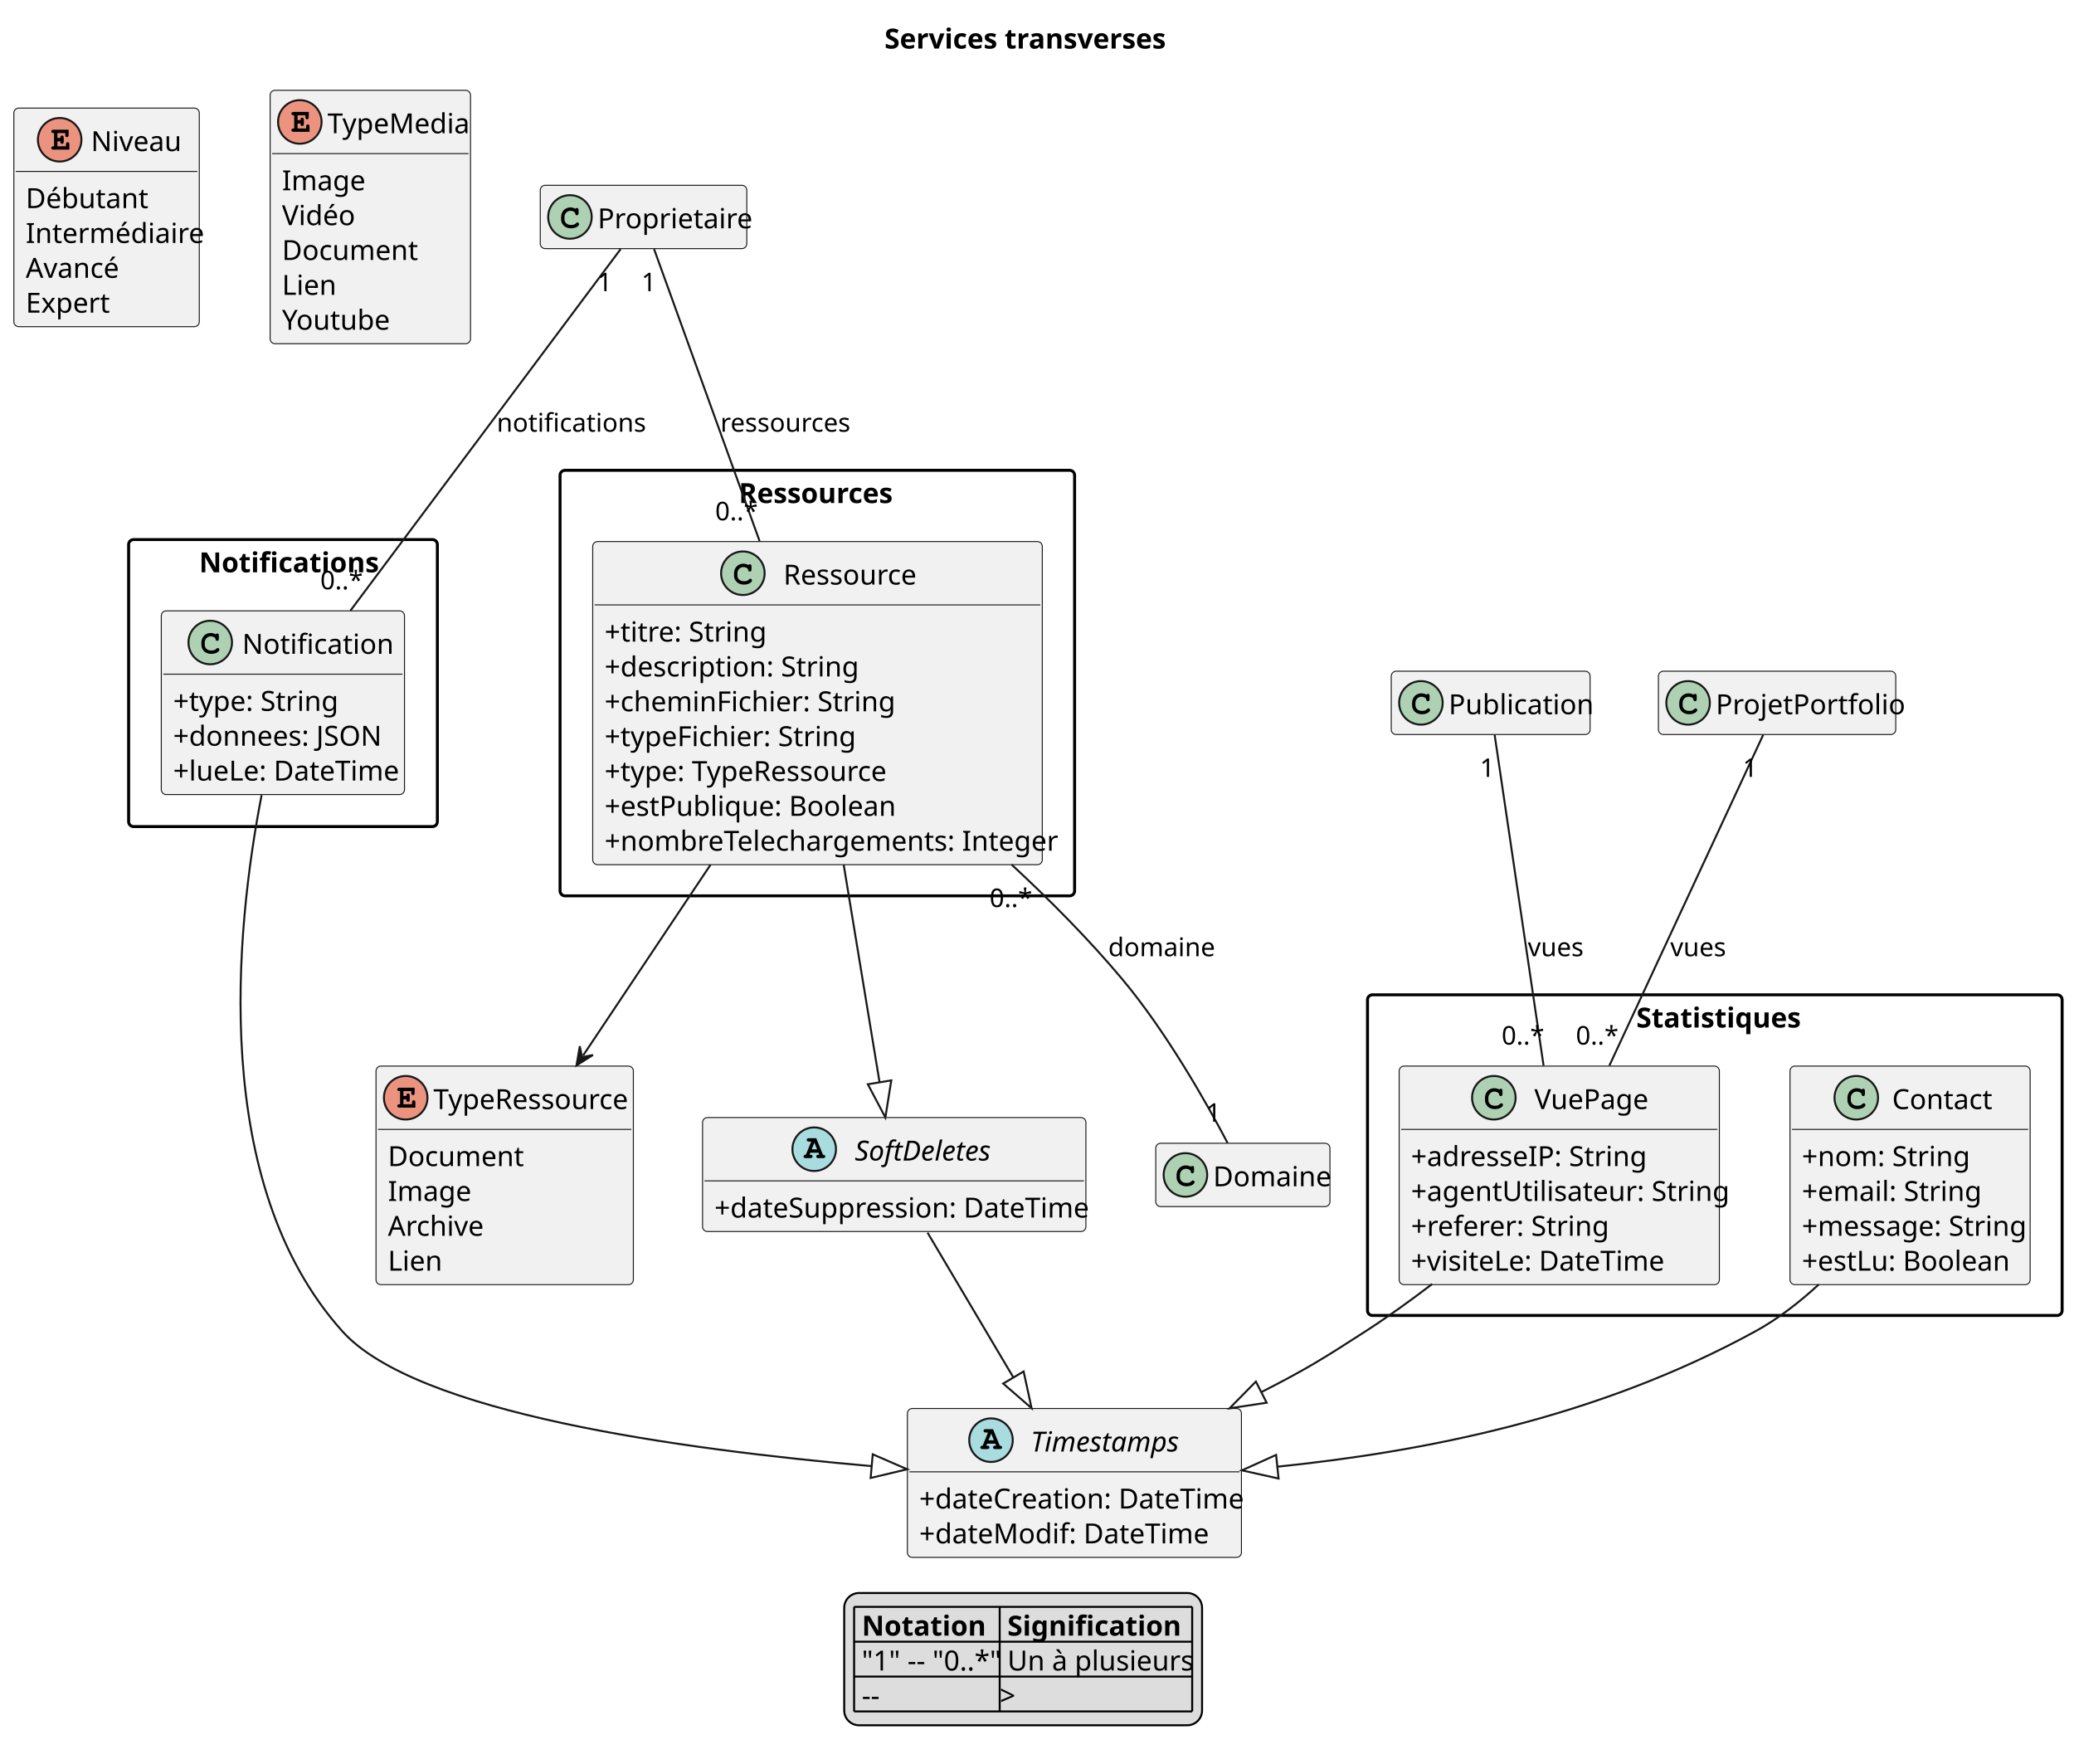
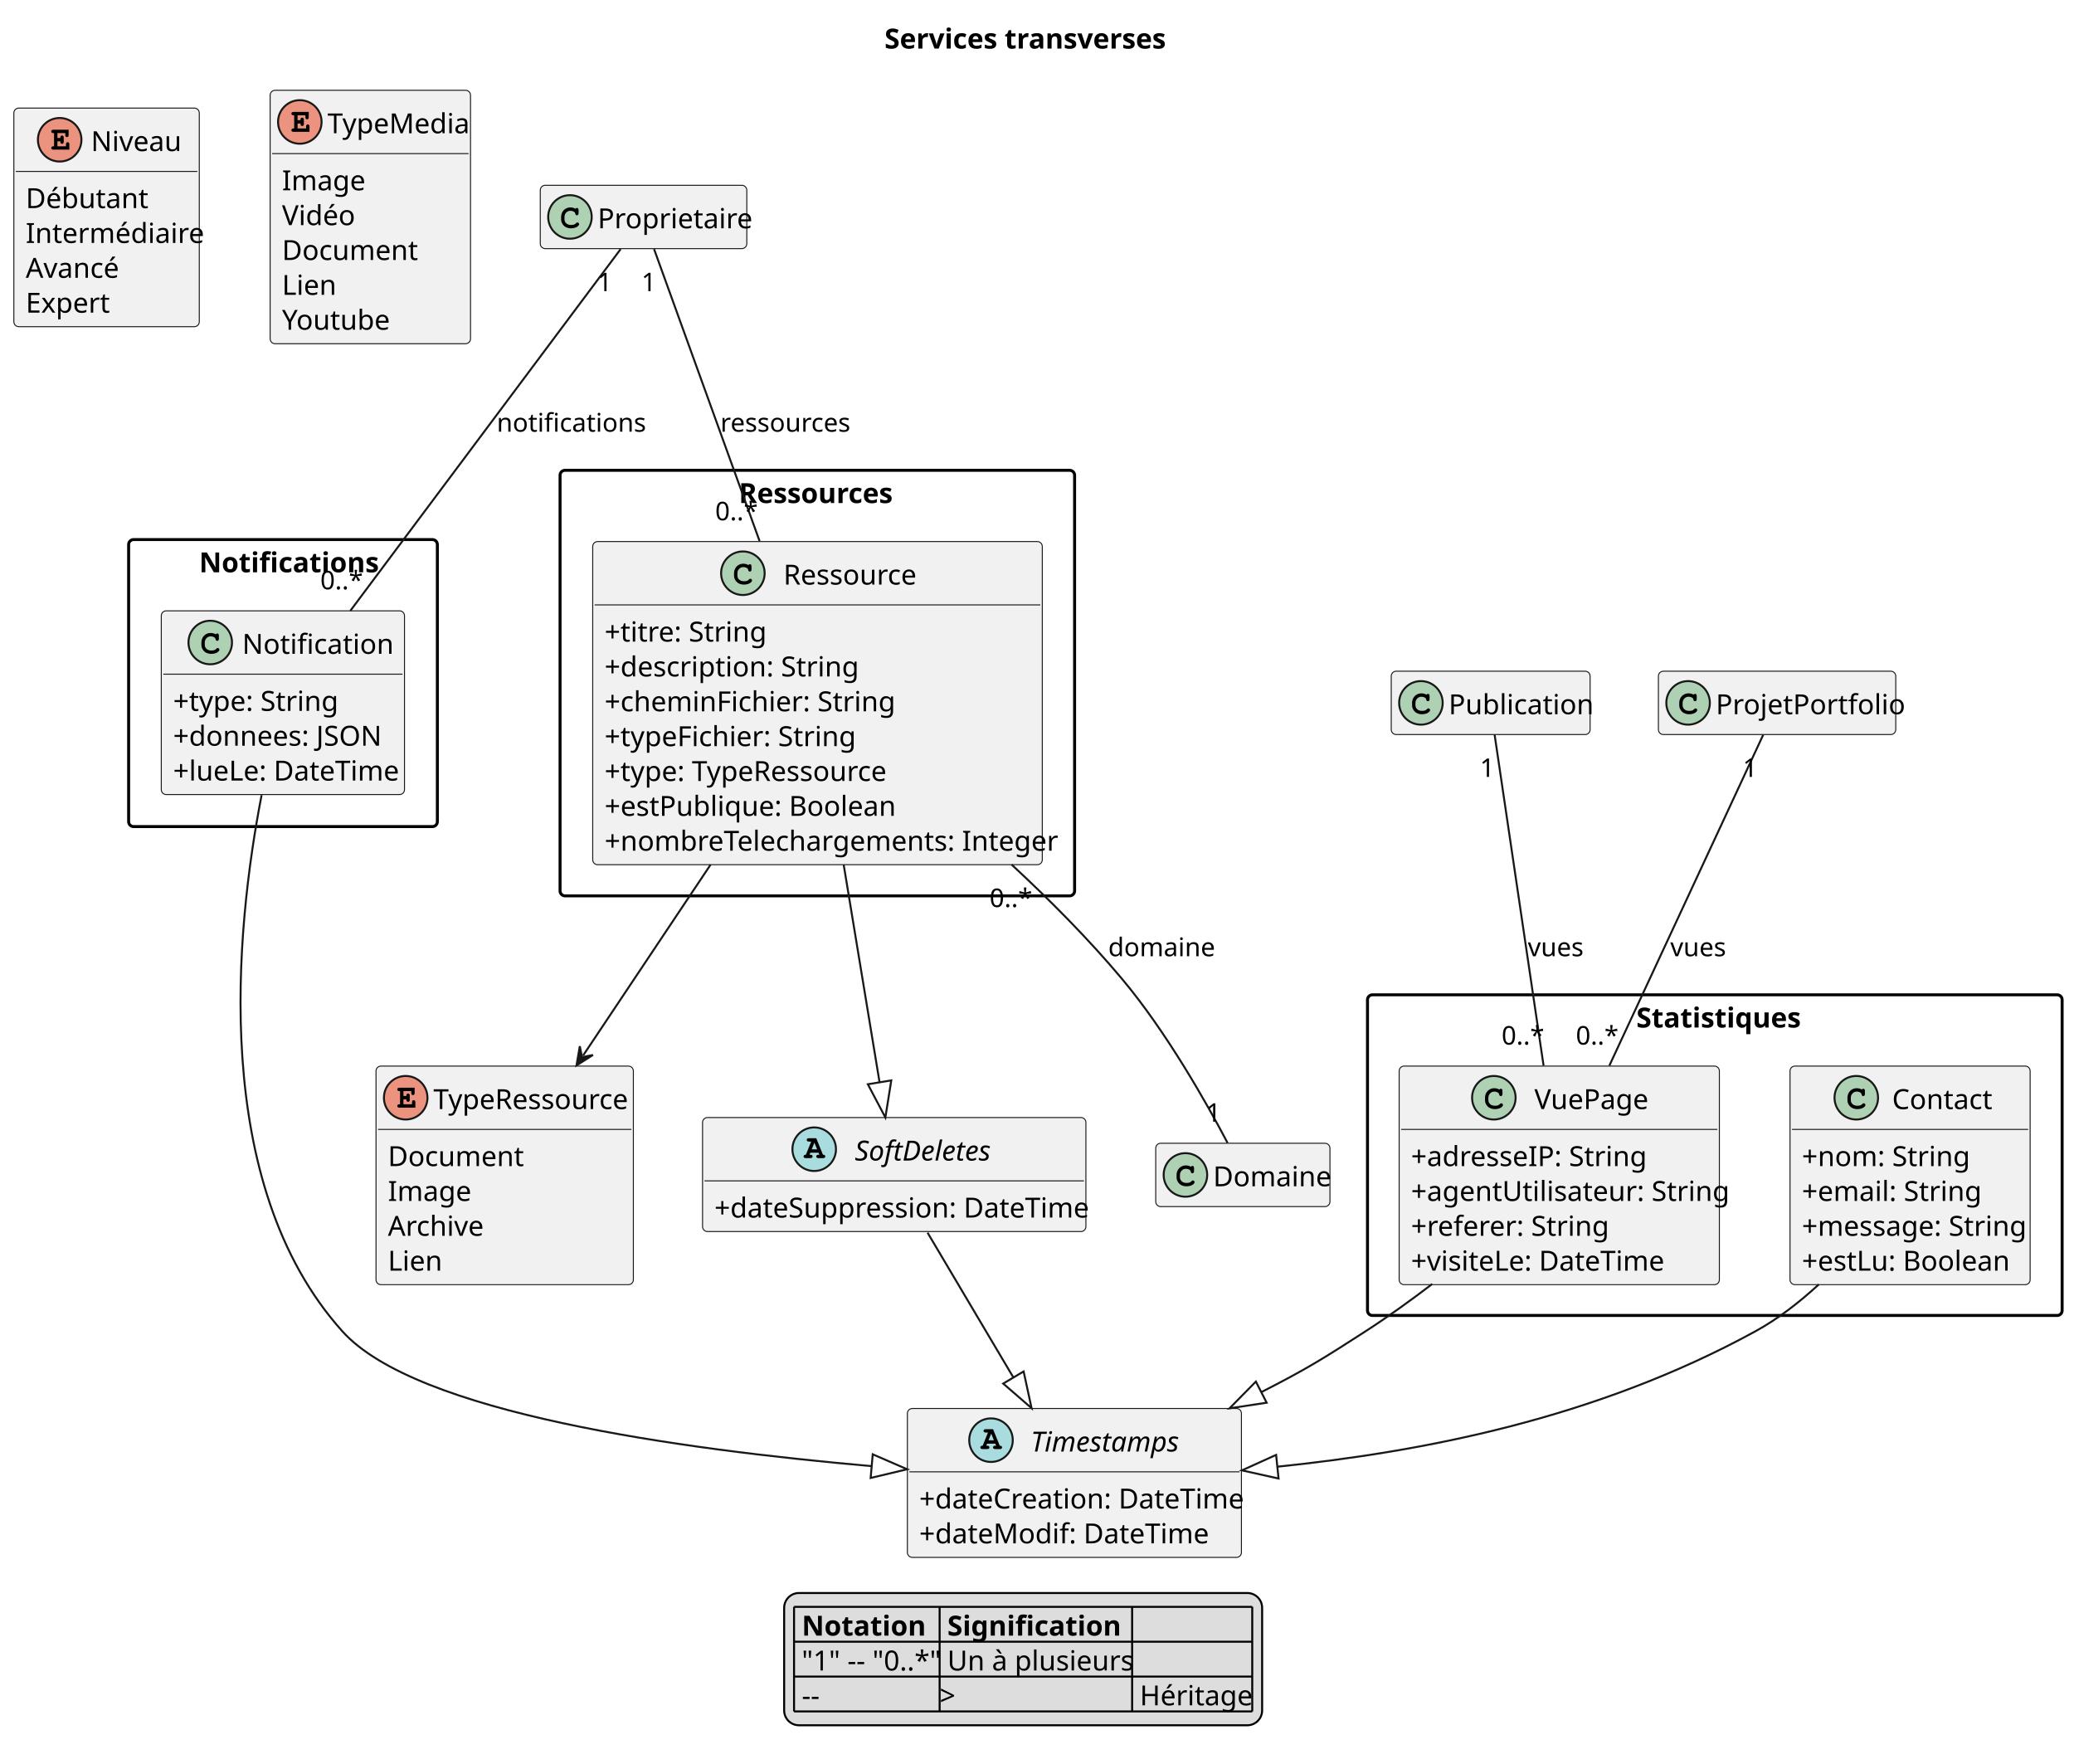
- <svg xmlns="http://www.w3.org/2000/svg" contentStyleType="text/css" height="891px" preserveAspectRatio="none" style="width:1048px;height:891px;background:#FFFFFF;" version="1.1" viewBox="0 0 1048 891" width="1048px" zoomAndPan="magnify">
+ <svg xmlns="http://www.w3.org/2000/svg" contentStyleType="text/css" data-diagram-type="CLASS" height="891px" preserveAspectRatio="none" style="width:1048px;height:891px;background:#FFFFFF;" version="1.1" viewBox="0 0 1048 891" width="1048px" zoomAndPan="magnify">
  <defs />
  <g>
    <text fill="#000000" font-family="sans-serif" font-size="14" font-weight="bold" lengthAdjust="spacing" textLength="140.109" x="446.945" y="24.533">Services transverses</text>
-     <g id="cluster_Notifications">
+     <g class="cluster" data-entity="Notifications" data-source-line="9" data-uid="ent0008" id="cluster_Notifications">
      <rect fill="none" height="145" rx="2.5" ry="2.5" style="stroke:#000000;stroke-width:1.5;" width="156" x="65" y="272.609" />
      <text fill="#000000" font-family="sans-serif" font-size="14" font-weight="bold" lengthAdjust="spacing" textLength="84.779" x="100.61" y="289.143">Notifications</text>
    </g>
-     <g id="cluster_Stats">
+     <g class="cluster" data-entity="Stats" data-source-line="20" data-uid="ent0011" id="cluster_Stats">
      <rect fill="none" height="162" rx="2.5" ry="2.5" style="stroke:#000000;stroke-width:1.5;" width="351" x="691" y="502.609" />
      <text fill="#000000" font-family="sans-serif" font-size="14" font-weight="bold" lengthAdjust="spacing" textLength="79.352" x="826.824" y="519.143">Statistiques</text>
    </g>
-     <g id="cluster_Ressources">
+     <g class="cluster" data-entity="Ressources" data-source-line="41" data-uid="ent0016" id="cluster_Ressources">
      <rect fill="none" height="215" rx="2.5" ry="2.5" style="stroke:#000000;stroke-width:1.5;" width="260" x="283" y="237.609" />
      <text fill="#000000" font-family="sans-serif" font-size="14" font-weight="bold" lengthAdjust="spacing" textLength="79.379" x="373.31" y="254.143">Ressources</text>
    </g>
-     <g id="elem_Notification">
-       <rect codeLine="11" fill="#F1F1F1" height="92.828" id="Notification" rx="2.5" ry="2.5" style="stroke:#181818;stroke-width:0.5;" width="122.893" x="81.5" y="308.609" />
+     <g class="entity" data-entity="Notification" data-source-line="11" data-uid="ent0009" id="entity_Notification">
+       <rect fill="#F1F1F1" height="92.828" rx="2.5" ry="2.5" style="stroke:#181818;stroke-width:0.5;" width="122.893" x="81.5" y="308.609" />
      <ellipse cx="106.237" cy="324.609" fill="#ADD1B2" rx="11" ry="11" style="stroke:#181818;stroke-width:1;" />
      <path d="M109.003,320.484 Q109.159,320.266 109.346,320.156 Q109.534,320.047 109.753,320.047 Q110.128,320.047 110.362,320.312 Q110.596,320.562 110.596,321.172 L110.596,322.625 Q110.596,323.234 110.362,323.5 Q110.128,323.766 109.753,323.766 Q109.409,323.766 109.206,323.562 Q109.003,323.375 108.893,322.859 Q108.846,322.5 108.659,322.312 Q108.331,321.938 107.721,321.719 Q107.112,321.5 106.487,321.5 Q105.721,321.5 105.081,321.828 Q104.456,322.156 103.956,322.906 Q103.471,323.656 103.471,324.688 L103.471,325.781 Q103.471,327.016 104.362,327.844 Q105.253,328.656 106.846,328.656 Q107.784,328.656 108.44,328.406 Q108.831,328.25 109.253,327.812 Q109.518,327.547 109.659,327.469 Q109.815,327.391 110.018,327.391 Q110.346,327.391 110.596,327.656 Q110.862,327.906 110.862,328.25 Q110.862,328.594 110.518,329 Q110.018,329.578 109.221,329.906 Q108.143,330.359 106.846,330.359 Q105.331,330.359 104.128,329.734 Q103.143,329.234 102.456,328.172 Q101.768,327.094 101.768,325.812 L101.768,324.656 Q101.768,323.328 102.378,322.188 Q103.003,321.031 104.096,320.422 Q105.19,319.797 106.424,319.797 Q107.159,319.797 107.799,319.969 Q108.456,320.125 109.003,320.484 Z " fill="#000000" />
      <text fill="#000000" font-family="sans-serif" font-size="14" lengthAdjust="spacing" textLength="69.255" x="122.401" y="330.338">Notification</text>
      <line style="stroke:#181818;stroke-width:0.5;" x1="82.5" x2="203.393" y1="340.609" y2="340.609" />
      <text fill="#000000" font-family="sans-serif" font-size="14" lengthAdjust="spacing" textLength="78.989" x="87.5" y="359.143">+type: String</text>
      <text fill="#000000" font-family="sans-serif" font-size="14" lengthAdjust="spacing" textLength="107.01" x="87.5" y="376.752">+donnees: JSON</text>
      <text fill="#000000" font-family="sans-serif" font-size="14" lengthAdjust="spacing" textLength="110.893" x="87.5" y="394.361">+lueLe: DateTime</text>
    </g>
-     <g id="elem_VuePage">
-       <rect codeLine="22" fill="#F1F1F1" height="110.438" id="VuePage" rx="2.5" ry="2.5" style="stroke:#181818;stroke-width:0.5;" width="161.803" x="707" y="538.609" />
+     <g class="entity" data-entity="VuePage" data-source-line="22" data-uid="ent0012" id="entity_VuePage">
+       <rect fill="#F1F1F1" height="110.438" rx="2.5" ry="2.5" style="stroke:#181818;stroke-width:0.5;" width="161.803" x="707" y="538.609" />
      <ellipse cx="754.848" cy="554.609" fill="#ADD1B2" rx="11" ry="11" style="stroke:#181818;stroke-width:1;" />
      <path d="M757.614,550.484 Q757.77,550.266 757.957,550.156 Q758.145,550.047 758.364,550.047 Q758.739,550.047 758.973,550.312 Q759.207,550.562 759.207,551.172 L759.207,552.625 Q759.207,553.234 758.973,553.5 Q758.739,553.766 758.364,553.766 Q758.02,553.766 757.817,553.562 Q757.614,553.375 757.504,552.859 Q757.457,552.5 757.27,552.312 Q756.942,551.938 756.332,551.719 Q755.723,551.5 755.098,551.5 Q754.332,551.5 753.692,551.828 Q753.067,552.156 752.567,552.906 Q752.082,553.656 752.082,554.688 L752.082,555.781 Q752.082,557.016 752.973,557.844 Q753.864,558.656 755.457,558.656 Q756.395,558.656 757.051,558.406 Q757.442,558.25 757.864,557.812 Q758.129,557.547 758.27,557.469 Q758.426,557.391 758.629,557.391 Q758.957,557.391 759.207,557.656 Q759.473,557.906 759.473,558.25 Q759.473,558.594 759.129,559 Q758.629,559.578 757.832,559.906 Q756.754,560.359 755.457,560.359 Q753.942,560.359 752.739,559.734 Q751.754,559.234 751.067,558.172 Q750.379,557.094 750.379,555.812 L750.379,554.656 Q750.379,553.328 750.989,552.188 Q751.614,551.031 752.707,550.422 Q753.801,549.797 755.036,549.797 Q755.77,549.797 756.411,549.969 Q757.067,550.125 757.614,550.484 Z " fill="#000000" />
      <text fill="#000000" font-family="sans-serif" font-size="14" lengthAdjust="spacing" textLength="57.606" x="775.348" y="560.338">VuePage</text>
      <line style="stroke:#181818;stroke-width:0.5;" x1="708" x2="867.803" y1="570.609" y2="570.609" />
      <text fill="#000000" font-family="sans-serif" font-size="14" lengthAdjust="spacing" textLength="115.561" x="713" y="589.143">+adresseIP: String</text>
      <text fill="#000000" font-family="sans-serif" font-size="14" lengthAdjust="spacing" textLength="149.803" x="713" y="606.752">+agentUtilisateur: String</text>
      <text fill="#000000" font-family="sans-serif" font-size="14" lengthAdjust="spacing" textLength="93.762" x="713" y="624.361">+referer: String</text>
      <text fill="#000000" font-family="sans-serif" font-size="14" lengthAdjust="spacing" textLength="124.106" x="713" y="641.971">+visiteLe: DateTime</text>
    </g>
-     <g id="elem_Contact">
-       <rect codeLine="31" fill="#F1F1F1" height="110.438" id="Contact" rx="2.5" ry="2.5" style="stroke:#181818;stroke-width:0.5;" width="121.334" x="904.5" y="538.609" />
+     <g class="entity" data-entity="Contact" data-source-line="31" data-uid="ent0014" id="entity_Contact">
+       <rect fill="#F1F1F1" height="110.438" rx="2.5" ry="2.5" style="stroke:#181818;stroke-width:0.5;" width="121.334" x="904.5" y="538.609" />
      <ellipse cx="937.989" cy="554.609" fill="#ADD1B2" rx="11" ry="11" style="stroke:#181818;stroke-width:1;" />
      <path d="M940.754,550.484 Q940.91,550.266 941.098,550.156 Q941.285,550.047 941.504,550.047 Q941.879,550.047 942.114,550.312 Q942.348,550.562 942.348,551.172 L942.348,552.625 Q942.348,553.234 942.114,553.5 Q941.879,553.766 941.504,553.766 Q941.16,553.766 940.957,553.562 Q940.754,553.375 940.645,552.859 Q940.598,552.5 940.41,552.312 Q940.082,551.938 939.473,551.719 Q938.864,551.5 938.239,551.5 Q937.473,551.5 936.832,551.828 Q936.207,552.156 935.707,552.906 Q935.223,553.656 935.223,554.688 L935.223,555.781 Q935.223,557.016 936.114,557.844 Q937.004,558.656 938.598,558.656 Q939.535,558.656 940.192,558.406 Q940.582,558.25 941.004,557.812 Q941.27,557.547 941.41,557.469 Q941.567,557.391 941.77,557.391 Q942.098,557.391 942.348,557.656 Q942.614,557.906 942.614,558.25 Q942.614,558.594 942.27,559 Q941.77,559.578 940.973,559.906 Q939.895,560.359 938.598,560.359 Q937.082,560.359 935.879,559.734 Q934.895,559.234 934.207,558.172 Q933.52,557.094 933.52,555.812 L933.52,554.656 Q933.52,553.328 934.129,552.188 Q934.754,551.031 935.848,550.422 Q936.942,549.797 938.176,549.797 Q938.91,549.797 939.551,549.969 Q940.207,550.125 940.754,550.484 Z " fill="#000000" />
      <text fill="#000000" font-family="sans-serif" font-size="14" lengthAdjust="spacing" textLength="48.248" x="956.097" y="560.338">Contact</text>
      <line style="stroke:#181818;stroke-width:0.5;" x1="905.5" x2="1024.834" y1="570.609" y2="570.609" />
      <text fill="#000000" font-family="sans-serif" font-size="14" lengthAdjust="spacing" textLength="79.762" x="910.5" y="589.143">+nom: String</text>
      <text fill="#000000" font-family="sans-serif" font-size="14" lengthAdjust="spacing" textLength="85.982" x="910.5" y="606.752">+email: String</text>
      <text fill="#000000" font-family="sans-serif" font-size="14" lengthAdjust="spacing" textLength="109.334" x="910.5" y="624.361">+message: String</text>
      <text fill="#000000" font-family="sans-serif" font-size="14" lengthAdjust="spacing" textLength="101.582" x="910.5" y="641.971">+estLu: Boolean</text>
    </g>
-     <g id="elem_Ressource">
-       <rect codeLine="43" fill="#F1F1F1" height="163.266" id="Ressource" rx="2.5" ry="2.5" style="stroke:#181818;stroke-width:0.5;" width="227.175" x="299.5" y="273.609" />
+     <g class="entity" data-entity="Ressource" data-source-line="43" data-uid="ent0017" id="entity_Ressource">
+       <rect fill="#F1F1F1" height="163.266" rx="2.5" ry="2.5" style="stroke:#181818;stroke-width:0.5;" width="227.175" x="299.5" y="273.609" />
      <ellipse cx="375.379" cy="289.609" fill="#ADD1B2" rx="11" ry="11" style="stroke:#181818;stroke-width:1;" />
      <path d="M378.144,285.484 Q378.301,285.266 378.488,285.156 Q378.676,285.047 378.894,285.047 Q379.269,285.047 379.504,285.312 Q379.738,285.562 379.738,286.172 L379.738,287.625 Q379.738,288.234 379.504,288.5 Q379.269,288.766 378.894,288.766 Q378.551,288.766 378.348,288.562 Q378.144,288.375 378.035,287.859 Q377.988,287.5 377.801,287.312 Q377.473,286.938 376.863,286.719 Q376.254,286.5 375.629,286.5 Q374.863,286.5 374.223,286.828 Q373.598,287.156 373.098,287.906 Q372.613,288.656 372.613,289.688 L372.613,290.781 Q372.613,292.016 373.504,292.844 Q374.394,293.656 375.988,293.656 Q376.926,293.656 377.582,293.406 Q377.973,293.25 378.394,292.812 Q378.66,292.547 378.801,292.469 Q378.957,292.391 379.16,292.391 Q379.488,292.391 379.738,292.656 Q380.004,292.906 380.004,293.25 Q380.004,293.594 379.66,294 Q379.16,294.578 378.363,294.906 Q377.285,295.359 375.988,295.359 Q374.473,295.359 373.269,294.734 Q372.285,294.234 371.598,293.172 Q370.91,292.094 370.91,290.812 L370.91,289.656 Q370.91,288.328 371.519,287.188 Q372.144,286.031 373.238,285.422 Q374.332,284.797 375.566,284.797 Q376.301,284.797 376.941,284.969 Q377.598,285.125 378.144,285.484 Z " fill="#000000" />
      <text fill="#000000" font-family="sans-serif" font-size="14" lengthAdjust="spacing" textLength="66.917" x="395.879" y="295.338">Ressource</text>
      <line style="stroke:#181818;stroke-width:0.5;" x1="300.5" x2="525.675" y1="305.609" y2="305.609" />
      <text fill="#000000" font-family="sans-serif" font-size="14" lengthAdjust="spacing" textLength="75.865" x="305.5" y="324.143">+titre: String</text>
      <text fill="#000000" font-family="sans-serif" font-size="14" lengthAdjust="spacing" textLength="120.231" x="305.5" y="341.752">+description: String</text>
      <text fill="#000000" font-family="sans-serif" font-size="14" lengthAdjust="spacing" textLength="139.665" x="305.5" y="359.361">+cheminFichier: String</text>
      <text fill="#000000" font-family="sans-serif" font-size="14" lengthAdjust="spacing" textLength="120.996" x="305.5" y="376.971">+typeFichier: String</text>
      <text fill="#000000" font-family="sans-serif" font-size="14" lengthAdjust="spacing" textLength="140.458" x="305.5" y="394.58">+type: TypeRessource</text>
      <text fill="#000000" font-family="sans-serif" font-size="14" lengthAdjust="spacing" textLength="140.499" x="305.5" y="412.19">+estPublique: Boolean</text>
      <text fill="#000000" font-family="sans-serif" font-size="14" lengthAdjust="spacing" textLength="215.175" x="305.5" y="429.799">+nombreTelechargements: Integer</text>
    </g>
-     <g id="elem_Niveau">
-       <rect codeLine="2" fill="#F1F1F1" height="110.438" id="Niveau" rx="2.5" ry="2.5" style="stroke:#181818;stroke-width:0.5;" width="93.703" x="7" y="54.609" />
+     <g class="entity" data-entity="Niveau" data-source-line="2" data-uid="ent0002" id="entity_Niveau">
+       <rect fill="#F1F1F1" height="110.438" rx="2.5" ry="2.5" style="stroke:#181818;stroke-width:0.5;" width="93.703" x="7" y="54.609" />
      <ellipse cx="30.156" cy="70.609" fill="#EB937F" rx="11" ry="11" style="stroke:#181818;stroke-width:1;" />
      <path d="M29.015,71.406 L29.015,73.906 L33.343,73.906 L33.343,72.984 Q33.343,72.375 33.578,72.109 Q33.828,71.844 34.203,71.844 Q34.578,71.844 34.812,72.109 Q35.046,72.375 35.046,72.984 L35.046,75.609 L27.046,75.609 Q26.421,75.609 26.156,75.375 Q25.906,75.141 25.906,74.75 Q25.906,74.375 26.171,74.141 Q26.437,73.906 27.046,73.906 L27.312,73.906 L27.312,67.25 L27.046,67.25 Q26.421,67.25 26.156,67.016 Q25.906,66.781 25.906,66.391 Q25.906,66.016 26.156,65.781 Q26.421,65.547 27.046,65.547 L34.671,65.547 L34.671,68.141 Q34.671,68.75 34.437,69.016 Q34.218,69.266 33.828,69.266 Q33.453,69.266 33.218,69.016 Q32.984,68.75 32.984,68.141 L32.984,67.25 L29.015,67.25 L29.015,69.703 L30.5,69.703 Q30.5,69.047 30.625,68.859 Q30.89,68.453 31.359,68.453 Q31.734,68.453 31.968,68.719 Q32.203,68.969 32.203,69.578 L32.203,71.547 Q32.203,72.094 32.078,72.281 Q31.812,72.672 31.359,72.672 Q30.89,72.672 30.625,72.266 Q30.5,72.078 30.5,71.406 L29.015,71.406 Z " fill="#000000" />
      <text fill="#000000" font-family="sans-serif" font-size="14" lengthAdjust="spacing" textLength="43.579" x="45.968" y="76.338">Niveau</text>
      <line style="stroke:#181818;stroke-width:0.5;" x1="8" x2="99.703" y1="86.609" y2="86.609" />
      <text fill="#000000" font-family="sans-serif" font-size="14" lengthAdjust="spacing" textLength="56.82" x="13" y="105.143">Débutant</text>
      <text fill="#000000" font-family="sans-serif" font-size="14" lengthAdjust="spacing" textLength="81.703" x="13" y="122.752">Intermédiaire</text>
      <text fill="#000000" font-family="sans-serif" font-size="14" lengthAdjust="spacing" textLength="46.696" x="13" y="140.361">Avancé</text>
      <text fill="#000000" font-family="sans-serif" font-size="14" lengthAdjust="spacing" textLength="40.462" x="13" y="157.971">Expert</text>
    </g>
-     <g id="elem_TypeMedia">
-       <rect codeLine="9" fill="#F1F1F1" height="128.047" id="TypeMedia" rx="2.5" ry="2.5" style="stroke:#181818;stroke-width:0.5;" width="101.255" x="136.5" y="45.609" />
+     <g class="entity" data-entity="TypeMedia" data-source-line="9" data-uid="ent0003" id="entity_TypeMedia">
+       <rect fill="#F1F1F1" height="128.047" rx="2.5" ry="2.5" style="stroke:#181818;stroke-width:0.5;" width="101.255" x="136.5" y="45.609" />
      <ellipse cx="151.5" cy="61.609" fill="#EB937F" rx="11" ry="11" style="stroke:#181818;stroke-width:1;" />
      <path d="M150.359,62.406 L150.359,64.906 L154.688,64.906 L154.688,63.984 Q154.688,63.375 154.922,63.109 Q155.172,62.844 155.547,62.844 Q155.922,62.844 156.156,63.109 Q156.391,63.375 156.391,63.984 L156.391,66.609 L148.391,66.609 Q147.766,66.609 147.5,66.375 Q147.25,66.141 147.25,65.75 Q147.25,65.375 147.516,65.141 Q147.781,64.906 148.391,64.906 L148.656,64.906 L148.656,58.25 L148.391,58.25 Q147.766,58.25 147.5,58.016 Q147.25,57.781 147.25,57.391 Q147.25,57.016 147.5,56.781 Q147.766,56.547 148.391,56.547 L156.016,56.547 L156.016,59.141 Q156.016,59.75 155.781,60.016 Q155.562,60.266 155.172,60.266 Q154.797,60.266 154.562,60.016 Q154.328,59.75 154.328,59.141 L154.328,58.25 L150.359,58.25 L150.359,60.703 L151.844,60.703 Q151.844,60.047 151.969,59.859 Q152.234,59.453 152.703,59.453 Q153.078,59.453 153.312,59.719 Q153.547,59.969 153.547,60.578 L153.547,62.547 Q153.547,63.094 153.422,63.281 Q153.156,63.672 152.703,63.672 Q152.234,63.672 151.969,63.266 Q151.844,63.078 151.844,62.406 L150.359,62.406 Z " fill="#000000" />
      <text fill="#000000" font-family="sans-serif" font-size="14" lengthAdjust="spacing" textLength="69.255" x="165.5" y="67.338">TypeMedia</text>
      <line style="stroke:#181818;stroke-width:0.5;" x1="137.5" x2="236.755" y1="77.609" y2="77.609" />
      <text fill="#000000" font-family="sans-serif" font-size="14" lengthAdjust="spacing" textLength="38.91" x="142.5" y="96.143">Image</text>
      <text fill="#000000" font-family="sans-serif" font-size="14" lengthAdjust="spacing" textLength="35.807" x="142.5" y="113.752">Vidéo</text>
      <text fill="#000000" font-family="sans-serif" font-size="14" lengthAdjust="spacing" textLength="63.807" x="142.5" y="131.361">Document</text>
      <text fill="#000000" font-family="sans-serif" font-size="14" lengthAdjust="spacing" textLength="26.469" x="142.5" y="148.971">Lien</text>
      <text fill="#000000" font-family="sans-serif" font-size="14" lengthAdjust="spacing" textLength="52.158" x="142.5" y="166.58">Youtube</text>
    </g>
-     <g id="elem_TypeRessource">
-       <rect codeLine="17" fill="#F1F1F1" height="110.438" id="TypeRessource" rx="2.5" ry="2.5" style="stroke:#181818;stroke-width:0.5;" width="130.041" x="190" y="538.609" />
+     <g class="entity" data-entity="TypeRessource" data-source-line="17" data-uid="ent0004" id="entity_TypeRessource">
+       <rect fill="#F1F1F1" height="110.438" rx="2.5" ry="2.5" style="stroke:#181818;stroke-width:0.5;" width="130.041" x="190" y="538.609" />
      <ellipse cx="205" cy="554.609" fill="#EB937F" rx="11" ry="11" style="stroke:#181818;stroke-width:1;" />
      <path d="M203.859,555.406 L203.859,557.906 L208.188,557.906 L208.188,556.984 Q208.188,556.375 208.422,556.109 Q208.672,555.844 209.047,555.844 Q209.422,555.844 209.656,556.109 Q209.891,556.375 209.891,556.984 L209.891,559.609 L201.891,559.609 Q201.266,559.609 201,559.375 Q200.75,559.141 200.75,558.75 Q200.75,558.375 201.016,558.141 Q201.281,557.906 201.891,557.906 L202.156,557.906 L202.156,551.25 L201.891,551.25 Q201.266,551.25 201,551.016 Q200.75,550.781 200.75,550.391 Q200.75,550.016 201,549.781 Q201.266,549.547 201.891,549.547 L209.516,549.547 L209.516,552.141 Q209.516,552.75 209.281,553.016 Q209.062,553.266 208.672,553.266 Q208.297,553.266 208.062,553.016 Q207.828,552.75 207.828,552.141 L207.828,551.25 L203.859,551.25 L203.859,553.703 L205.344,553.703 Q205.344,553.047 205.469,552.859 Q205.734,552.453 206.203,552.453 Q206.578,552.453 206.812,552.719 Q207.047,552.969 207.047,553.578 L207.047,555.547 Q207.047,556.094 206.922,556.281 Q206.656,556.672 206.203,556.672 Q205.734,556.672 205.469,556.266 Q205.344,556.078 205.344,555.406 L203.859,555.406 Z " fill="#000000" />
      <text fill="#000000" font-family="sans-serif" font-size="14" lengthAdjust="spacing" textLength="98.041" x="219" y="560.338">TypeRessource</text>
      <line style="stroke:#181818;stroke-width:0.5;" x1="191" x2="319.041" y1="570.609" y2="570.609" />
      <text fill="#000000" font-family="sans-serif" font-size="14" lengthAdjust="spacing" textLength="63.807" x="196" y="589.143">Document</text>
      <text fill="#000000" font-family="sans-serif" font-size="14" lengthAdjust="spacing" textLength="38.91" x="196" y="606.752">Image</text>
      <text fill="#000000" font-family="sans-serif" font-size="14" lengthAdjust="spacing" textLength="46.683" x="196" y="624.361">Archive</text>
      <text fill="#000000" font-family="sans-serif" font-size="14" lengthAdjust="spacing" textLength="26.469" x="196" y="641.971">Lien</text>
    </g>
-     <g id="elem_Timestamps">
-       <rect codeLine="25" fill="#F1F1F1" height="75.219" id="Timestamps" rx="2.5" ry="2.5" style="stroke:#181818;stroke-width:0.5;" width="168.803" x="458.5" y="711.609" />
+     <g class="entity" data-entity="Timestamps" data-source-line="25" data-uid="ent0005" id="entity_Timestamps">
+       <rect fill="#F1F1F1" height="75.219" rx="2.5" ry="2.5" style="stroke:#181818;stroke-width:0.5;" width="168.803" x="458.5" y="711.609" />
      <ellipse cx="500.756" cy="727.609" fill="#A9DCDF" rx="11" ry="11" style="stroke:#181818;stroke-width:1;" />
      <path d="M502.943,729.375 L498.803,729.375 L498.381,730.406 L498.803,730.406 Q499.412,730.406 499.678,730.641 Q499.943,730.875 499.943,731.266 Q499.943,731.641 499.678,731.875 Q499.412,732.109 498.803,732.109 L496.506,732.109 Q495.896,732.109 495.646,731.875 Q495.381,731.641 495.381,731.25 Q495.381,730.875 495.662,730.641 Q495.928,730.391 496.553,730.406 L499.224,723.75 L498.115,723.75 Q497.506,723.75 497.24,723.516 Q496.974,723.281 496.974,722.891 Q496.974,722.516 497.24,722.281 Q497.506,722.047 498.115,722.047 L501.787,722.047 L505.178,730.406 Q505.771,730.406 505.959,730.547 Q506.349,730.812 506.349,731.266 Q506.349,731.641 506.084,731.875 Q505.834,732.109 505.224,732.109 L502.928,732.109 Q502.318,732.109 502.053,731.875 Q501.787,731.641 501.787,731.25 Q501.787,730.875 502.053,730.641 Q502.318,730.406 502.928,730.406 L503.349,730.406 L502.943,729.375 Z M502.224,727.672 L500.865,724.297 L499.49,727.672 L502.224,727.672 Z " fill="#000000" />
      <text fill="#000000" font-family="sans-serif" font-size="14" font-style="italic" lengthAdjust="spacing" textLength="76.234" x="520.813" y="733.338">Timestamps</text>
      <line style="stroke:#181818;stroke-width:0.5;" x1="459.5" x2="626.303" y1="743.609" y2="743.609" />
      <text fill="#000000" font-family="sans-serif" font-size="14" lengthAdjust="spacing" textLength="156.803" x="464.5" y="762.143">+dateCreation: DateTime</text>
      <text fill="#000000" font-family="sans-serif" font-size="14" lengthAdjust="spacing" textLength="138.12" x="464.5" y="779.752">+dateModif: DateTime</text>
    </g>
-     <g id="elem_SoftDeletes">
-       <rect codeLine="30" fill="#F1F1F1" height="57.609" id="SoftDeletes" rx="2.5" ry="2.5" style="stroke:#181818;stroke-width:0.5;" width="193.713" x="355" y="564.609" />
+     <g class="entity" data-entity="SoftDeletes" data-source-line="30" data-uid="ent0006" id="entity_SoftDeletes">
+       <rect fill="#F1F1F1" height="57.609" rx="2.5" ry="2.5" style="stroke:#181818;stroke-width:0.5;" width="193.713" x="355" y="564.609" />
      <ellipse cx="411.42" cy="580.609" fill="#A9DCDF" rx="11" ry="11" style="stroke:#181818;stroke-width:1;" />
      <path d="M413.608,582.375 L409.467,582.375 L409.045,583.406 L409.467,583.406 Q410.077,583.406 410.342,583.641 Q410.608,583.875 410.608,584.266 Q410.608,584.641 410.342,584.875 Q410.077,585.109 409.467,585.109 L407.17,585.109 Q406.561,585.109 406.311,584.875 Q406.045,584.641 406.045,584.25 Q406.045,583.875 406.327,583.641 Q406.592,583.391 407.217,583.406 L409.889,576.75 L408.78,576.75 Q408.17,576.75 407.905,576.516 Q407.639,576.281 407.639,575.891 Q407.639,575.516 407.905,575.281 Q408.17,575.047 408.78,575.047 L412.452,575.047 L415.842,583.406 Q416.436,583.406 416.623,583.547 Q417.014,583.812 417.014,584.266 Q417.014,584.641 416.748,584.875 Q416.498,585.109 415.889,585.109 L413.592,585.109 Q412.983,585.109 412.717,584.875 Q412.452,584.641 412.452,584.25 Q412.452,583.875 412.717,583.641 Q412.983,583.406 413.592,583.406 L414.014,583.406 L413.608,582.375 Z M412.889,580.672 L411.53,577.297 L410.155,580.672 L412.889,580.672 Z " fill="#000000" />
      <text fill="#000000" font-family="sans-serif" font-size="14" font-style="italic" lengthAdjust="spacing" textLength="72.372" x="431.92" y="586.338">SoftDeletes</text>
      <line style="stroke:#181818;stroke-width:0.5;" x1="356" x2="547.713" y1="596.609" y2="596.609" />
      <text fill="#000000" font-family="sans-serif" font-size="14" lengthAdjust="spacing" textLength="181.713" x="361" y="615.143">+dateSuppression: DateTime</text>
    </g>
-     <g id="elem_Proprietaire">
-       <rect fill="#F1F1F1" height="32" id="Proprietaire" rx="2.5" ry="2.5" style="stroke:#181818;stroke-width:0.5;" width="104.365" x="273" y="93.609" />
+     <g class="entity" data-entity="Proprietaire" data-source-line="64" data-uid="ent0020" id="entity_Proprietaire">
+       <rect fill="#F1F1F1" height="32" rx="2.5" ry="2.5" style="stroke:#181818;stroke-width:0.5;" width="104.365" x="273" y="93.609" />
      <ellipse cx="288" cy="109.609" fill="#ADD1B2" rx="11" ry="11" style="stroke:#181818;stroke-width:1;" />
      <path d="M290.766,105.484 Q290.922,105.266 291.109,105.156 Q291.297,105.047 291.516,105.047 Q291.891,105.047 292.125,105.312 Q292.359,105.562 292.359,106.172 L292.359,107.625 Q292.359,108.234 292.125,108.5 Q291.891,108.766 291.516,108.766 Q291.172,108.766 290.969,108.562 Q290.766,108.375 290.656,107.859 Q290.609,107.5 290.422,107.312 Q290.094,106.938 289.484,106.719 Q288.875,106.5 288.25,106.5 Q287.484,106.5 286.844,106.828 Q286.219,107.156 285.719,107.906 Q285.234,108.656 285.234,109.688 L285.234,110.781 Q285.234,112.016 286.125,112.844 Q287.016,113.656 288.609,113.656 Q289.547,113.656 290.203,113.406 Q290.594,113.25 291.016,112.812 Q291.281,112.547 291.422,112.469 Q291.578,112.391 291.781,112.391 Q292.109,112.391 292.359,112.656 Q292.625,112.906 292.625,113.25 Q292.625,113.594 292.281,114 Q291.781,114.578 290.984,114.906 Q289.906,115.359 288.609,115.359 Q287.094,115.359 285.891,114.734 Q284.906,114.234 284.219,113.172 Q283.531,112.094 283.531,110.812 L283.531,109.656 Q283.531,108.328 284.141,107.188 Q284.766,106.031 285.859,105.422 Q286.953,104.797 288.188,104.797 Q288.922,104.797 289.562,104.969 Q290.219,105.125 290.766,105.484 Z " fill="#000000" />
      <text fill="#000000" font-family="sans-serif" font-size="14" lengthAdjust="spacing" textLength="72.365" x="302" y="115.338">Proprietaire</text>
    </g>
-     <g id="elem_Publication">
-       <rect fill="#F1F1F1" height="32" id="Publication" rx="2.5" ry="2.5" style="stroke:#181818;stroke-width:0.5;" width="100.489" x="703" y="339.109" />
+     <g class="entity" data-entity="Publication" data-source-line="67" data-uid="ent0023" id="entity_Publication">
+       <rect fill="#F1F1F1" height="32" rx="2.5" ry="2.5" style="stroke:#181818;stroke-width:0.5;" width="100.489" x="703" y="339.109" />
      <ellipse cx="718" cy="355.109" fill="#ADD1B2" rx="11" ry="11" style="stroke:#181818;stroke-width:1;" />
      <path d="M720.766,350.984 Q720.922,350.766 721.109,350.656 Q721.297,350.547 721.516,350.547 Q721.891,350.547 722.125,350.812 Q722.359,351.062 722.359,351.672 L722.359,353.125 Q722.359,353.734 722.125,354 Q721.891,354.266 721.516,354.266 Q721.172,354.266 720.969,354.062 Q720.766,353.875 720.656,353.359 Q720.609,353 720.422,352.812 Q720.094,352.438 719.484,352.219 Q718.875,352 718.25,352 Q717.484,352 716.844,352.328 Q716.219,352.656 715.719,353.406 Q715.234,354.156 715.234,355.188 L715.234,356.281 Q715.234,357.516 716.125,358.344 Q717.016,359.156 718.609,359.156 Q719.547,359.156 720.203,358.906 Q720.594,358.75 721.016,358.312 Q721.281,358.047 721.422,357.969 Q721.578,357.891 721.781,357.891 Q722.109,357.891 722.359,358.156 Q722.625,358.406 722.625,358.75 Q722.625,359.094 722.281,359.5 Q721.781,360.078 720.984,360.406 Q719.906,360.859 718.609,360.859 Q717.094,360.859 715.891,360.234 Q714.906,359.734 714.219,358.672 Q713.531,357.594 713.531,356.312 L713.531,355.156 Q713.531,353.828 714.141,352.688 Q714.766,351.531 715.859,350.922 Q716.953,350.297 718.188,350.297 Q718.922,350.297 719.562,350.469 Q720.219,350.625 720.766,350.984 Z " fill="#000000" />
      <text fill="#000000" font-family="sans-serif" font-size="14" lengthAdjust="spacing" textLength="68.489" x="732" y="360.838">Publication</text>
    </g>
-     <g id="elem_ProjetPortfolio">
-       <rect fill="#F1F1F1" height="32" id="ProjetPortfolio" rx="2.5" ry="2.5" style="stroke:#181818;stroke-width:0.5;" width="119.931" x="838" y="339.109" />
+     <g class="entity" data-entity="ProjetPortfolio" data-source-line="68" data-uid="ent0025" id="entity_ProjetPortfolio">
+       <rect fill="#F1F1F1" height="32" rx="2.5" ry="2.5" style="stroke:#181818;stroke-width:0.5;" width="119.931" x="838" y="339.109" />
      <ellipse cx="853" cy="355.109" fill="#ADD1B2" rx="11" ry="11" style="stroke:#181818;stroke-width:1;" />
      <path d="M855.766,350.984 Q855.922,350.766 856.109,350.656 Q856.297,350.547 856.516,350.547 Q856.891,350.547 857.125,350.812 Q857.359,351.062 857.359,351.672 L857.359,353.125 Q857.359,353.734 857.125,354 Q856.891,354.266 856.516,354.266 Q856.172,354.266 855.969,354.062 Q855.766,353.875 855.656,353.359 Q855.609,353 855.422,352.812 Q855.094,352.438 854.484,352.219 Q853.875,352 853.25,352 Q852.484,352 851.844,352.328 Q851.219,352.656 850.719,353.406 Q850.234,354.156 850.234,355.188 L850.234,356.281 Q850.234,357.516 851.125,358.344 Q852.016,359.156 853.609,359.156 Q854.547,359.156 855.203,358.906 Q855.594,358.75 856.016,358.312 Q856.281,358.047 856.422,357.969 Q856.578,357.891 856.781,357.891 Q857.109,357.891 857.359,358.156 Q857.625,358.406 857.625,358.75 Q857.625,359.094 857.281,359.5 Q856.781,360.078 855.984,360.406 Q854.906,360.859 853.609,360.859 Q852.094,360.859 850.891,360.234 Q849.906,359.734 849.219,358.672 Q848.531,357.594 848.531,356.312 L848.531,355.156 Q848.531,353.828 849.141,352.688 Q849.766,351.531 850.859,350.922 Q851.953,350.297 853.188,350.297 Q853.922,350.297 854.562,350.469 Q855.219,350.625 855.766,350.984 Z " fill="#000000" />
      <text fill="#000000" font-family="sans-serif" font-size="14" lengthAdjust="spacing" textLength="87.931" x="867" y="360.838">ProjetPortfolio</text>
    </g>
-     <g id="elem_Domaine">
-       <rect fill="#F1F1F1" height="32" id="Domaine" rx="2.5" ry="2.5" style="stroke:#181818;stroke-width:0.5;" width="88.027" x="584" y="577.609" />
+     <g class="entity" data-entity="Domaine" data-source-line="70" data-uid="ent0027" id="entity_Domaine">
+       <rect fill="#F1F1F1" height="32" rx="2.5" ry="2.5" style="stroke:#181818;stroke-width:0.5;" width="88.027" x="584" y="577.609" />
      <ellipse cx="599" cy="593.609" fill="#ADD1B2" rx="11" ry="11" style="stroke:#181818;stroke-width:1;" />
      <path d="M601.766,589.484 Q601.922,589.266 602.109,589.156 Q602.297,589.047 602.516,589.047 Q602.891,589.047 603.125,589.312 Q603.359,589.562 603.359,590.172 L603.359,591.625 Q603.359,592.234 603.125,592.5 Q602.891,592.766 602.516,592.766 Q602.172,592.766 601.969,592.562 Q601.766,592.375 601.656,591.859 Q601.609,591.5 601.422,591.312 Q601.094,590.938 600.484,590.719 Q599.875,590.5 599.25,590.5 Q598.484,590.5 597.844,590.828 Q597.219,591.156 596.719,591.906 Q596.234,592.656 596.234,593.688 L596.234,594.781 Q596.234,596.016 597.125,596.844 Q598.016,597.656 599.609,597.656 Q600.547,597.656 601.203,597.406 Q601.594,597.25 602.016,596.812 Q602.281,596.547 602.422,596.469 Q602.578,596.391 602.781,596.391 Q603.109,596.391 603.359,596.656 Q603.625,596.906 603.625,597.25 Q603.625,597.594 603.281,598 Q602.781,598.578 601.984,598.906 Q600.906,599.359 599.609,599.359 Q598.094,599.359 596.891,598.734 Q595.906,598.234 595.219,597.172 Q594.531,596.094 594.531,594.812 L594.531,593.656 Q594.531,592.328 595.141,591.188 Q595.766,590.031 596.859,589.422 Q597.953,588.797 599.188,588.797 Q599.922,588.797 600.562,588.969 Q601.219,589.125 601.766,589.484 Z " fill="#000000" />
      <text fill="#000000" font-family="sans-serif" font-size="14" lengthAdjust="spacing" textLength="56.027" x="613" y="599.338">Domaine</text>
    </g>
-     <g id="link_SoftDeletes_Timestamps">
-       <path codeLine="34" d="M468.69,622.759 C483.47,647.689 495.949,668.757 512.079,695.957 " fill="none" id="SoftDeletes-to-Timestamps" style="stroke:#181818;stroke-width:1;" />
+     <g class="link" data-entity-1="SoftDeletes" data-entity-2="Timestamps" data-source-line="34" data-uid="lnk7" id="link_SoftDeletes_Timestamps">
+       <path codeLine="34" d="M468.69,622.759 C483.47,647.689 495.949,668.757 512.079,695.957" fill="none" id="SoftDeletes-to-Timestamps" style="stroke:#181818;stroke-width:1;" />
      <polygon fill="none" points="521.26,711.439,517.24,692.897,506.918,699.017,521.26,711.439" style="stroke:#181818;stroke-width:1;" />
    </g>
-     <g id="link_Notification_Timestamps">
-       <path codeLine="17" d="M132.19,401.709 C118.99,469.799 105.95,597.989 173,672.609 C210.25,714.059 343.259,732.17 440.469,740.731 " fill="none" id="Notification-to-Timestamps" style="stroke:#181818;stroke-width:1;" />
+     <g class="link" data-entity-1="Notification" data-entity-2="Timestamps" data-source-line="17" data-uid="lnk10" id="link_Notification_Timestamps">
+       <path codeLine="17" d="M132.19,401.709 C118.99,469.799 105.95,597.989 173,672.609 C210.25,714.059 343.259,732.17 440.469,740.731" fill="none" id="Notification-to-Timestamps" style="stroke:#181818;stroke-width:1;" />
      <polygon fill="none" points="458.4,742.309,440.996,734.754,439.943,746.707,458.4,742.309" style="stroke:#181818;stroke-width:1;" />
    </g>
-     <g id="link_VuePage_Timestamps">
-       <path codeLine="29" d="M723.71,648.709 C712.73,657.089 701.23,665.359 690,672.609 C668.43,686.539 660.007,691.785 637.327,703.345 " fill="none" id="VuePage-to-Timestamps" style="stroke:#181818;stroke-width:1;" />
+     <g class="link" data-entity-1="VuePage" data-entity-2="Timestamps" data-source-line="29" data-uid="lnk13" id="link_VuePage_Timestamps">
+       <path codeLine="29" d="M723.71,648.709 C712.73,657.089 701.23,665.359 690,672.609 C668.43,686.539 660.007,691.785 637.327,703.345" fill="none" id="VuePage-to-Timestamps" style="stroke:#181818;stroke-width:1;" />
      <polygon fill="none" points="621.29,711.519,640.052,708.691,634.602,698,621.29,711.519" style="stroke:#181818;stroke-width:1;" />
    </g>
-     <g id="link_Contact_Timestamps">
-       <path codeLine="38" d="M919.07,648.909 C909.28,657.919 898.42,666.359 887,672.609 C805.74,717.079 718.085,733.508 645.445,741.018 " fill="none" id="Contact-to-Timestamps" style="stroke:#181818;stroke-width:1;" />
+     <g class="link" data-entity-1="Contact" data-entity-2="Timestamps" data-source-line="38" data-uid="lnk15" id="link_Contact_Timestamps">
+       <path codeLine="38" d="M919.07,648.909 C909.28,657.919 898.42,666.359 887,672.609 C805.74,717.079 718.085,733.508 645.445,741.018" fill="none" id="Contact-to-Timestamps" style="stroke:#181818;stroke-width:1;" />
      <polygon fill="none" points="627.54,742.869,646.062,746.986,644.827,735.05,627.54,742.869" style="stroke:#181818;stroke-width:1;" />
    </g>
-     <g id="link_Ressource_SoftDeletes">
-       <path codeLine="53" d="M426.31,436.839 C433.62,481.129 439.278,515.5 444.448,546.82 " fill="none" id="Ressource-to-SoftDeletes" style="stroke:#181818;stroke-width:1;" />
+     <g class="link" data-entity-1="Ressource" data-entity-2="SoftDeletes" data-source-line="53" data-uid="lnk18" id="link_Ressource_SoftDeletes">
+       <path codeLine="53" d="M426.31,436.839 C433.62,481.129 439.278,515.5 444.448,546.82" fill="none" id="Ressource-to-SoftDeletes" style="stroke:#181818;stroke-width:1;" />
      <polygon fill="none" points="447.38,564.579,450.368,545.842,438.529,547.797,447.38,564.579" style="stroke:#181818;stroke-width:1;" />
    </g>
-     <g id="link_Ressource_TypeRessource">
-       <path codeLine="59" d="M359.07,436.839 C336.72,470.289 314.712,503.219 294.642,533.279 " fill="none" id="Ressource-to-TypeRessource" style="stroke:#181818;stroke-width:1;" />
+     <g class="link" data-entity-1="Ressource" data-entity-2="TypeRessource" data-source-line="59" data-uid="lnk19" id="link_Ressource_TypeRessource">
+       <path codeLine="59" d="M359.07,436.839 C336.72,470.289 314.712,503.219 294.642,533.279" fill="none" id="Ressource-to-TypeRessource" style="stroke:#181818;stroke-width:1;" />
      <polygon fill="#181818" points="291.31,538.269,299.634,533.005,294.086,534.111,292.981,528.563,291.31,538.269" style="stroke:#181818;stroke-width:1;" />
    </g>
-     <g id="link_Proprietaire_Notification">
-       <path codeLine="64" d="M313.62,125.839 C286.77,161.759 218.63,252.919 177.04,308.559 " fill="none" id="Proprietaire-Notification" style="stroke:#181818;stroke-width:1;" />
+     <g class="link" data-entity-1="Proprietaire" data-entity-2="Notification" data-source-line="64" data-uid="lnk21" id="link_Proprietaire_Notification">
+       <path codeLine="64" d="M313.62,125.839 C286.77,161.759 218.63,252.919 177.04,308.559" fill="none" id="Proprietaire-Notification" style="stroke:#181818;stroke-width:1;" />
      <text fill="#000000" font-family="sans-serif" font-size="13" lengthAdjust="spacing" textLength="68.65" x="251" y="218.105">notifications</text>
      <text fill="#000000" font-family="sans-serif" font-size="13" lengthAdjust="spacing" textLength="7.23" x="301.855" y="147.114">1</text>
      <text fill="#000000" font-family="sans-serif" font-size="13" lengthAdjust="spacing" textLength="19.513" x="161.845" y="297.742">0..*</text>
    </g>
-     <g id="link_Proprietaire_Ressource">
-       <path codeLine="65" d="M330.5,125.839 C341,154.889 364.56,220.059 383.82,273.359 " fill="none" id="Proprietaire-Ressource" style="stroke:#181818;stroke-width:1;" />
+     <g class="link" data-entity-1="Proprietaire" data-entity-2="Ressource" data-source-line="65" data-uid="lnk22" id="link_Proprietaire_Ressource">
+       <path codeLine="65" d="M330.5,125.839 C341,154.889 364.56,220.059 383.82,273.359" fill="none" id="Proprietaire-Ressource" style="stroke:#181818;stroke-width:1;" />
      <text fill="#000000" font-family="sans-serif" font-size="13" lengthAdjust="spacing" textLength="63.578" x="364" y="218.105">ressources</text>
      <text fill="#000000" font-family="sans-serif" font-size="13" lengthAdjust="spacing" textLength="7.23" x="324.116" y="147.114">1</text>
      <text fill="#000000" font-family="sans-serif" font-size="13" lengthAdjust="spacing" textLength="19.513" x="361.39" y="262.865">0..*</text>
    </g>
-     <g id="link_Publication_VuePage">
-       <path codeLine="67" d="M755.24,371.259 C760.13,404.299 771.95,484.159 779.97,538.359 " fill="none" id="Publication-VuePage" style="stroke:#181818;stroke-width:1;" />
+     <g class="link" data-entity-1="Publication" data-entity-2="VuePage" data-source-line="67" data-uid="lnk24" id="link_Publication_VuePage">
+       <path codeLine="67" d="M755.24,371.259 C760.13,404.299 771.95,484.159 779.97,538.359" fill="none" id="Publication-VuePage" style="stroke:#181818;stroke-width:1;" />
      <text fill="#000000" font-family="sans-serif" font-size="13" lengthAdjust="spacing" textLength="27.46" x="772" y="483.104">vues</text>
      <text fill="#000000" font-family="sans-serif" font-size="13" lengthAdjust="spacing" textLength="7.23" x="747.797" y="392.508">1</text>
      <text fill="#000000" font-family="sans-serif" font-size="13" lengthAdjust="spacing" textLength="19.513" x="758.769" y="527.745">0..*</text>
    </g>
-     <g id="link_ProjetPortfolio_VuePage">
-       <path codeLine="68" d="M890.95,371.259 C875.59,404.299 838.44,484.159 813.23,538.359 " fill="none" id="ProjetPortfolio-VuePage" style="stroke:#181818;stroke-width:1;" />
+     <g class="link" data-entity-1="ProjetPortfolio" data-entity-2="VuePage" data-source-line="68" data-uid="lnk26" id="link_ProjetPortfolio_VuePage">
+       <path codeLine="68" d="M890.95,371.259 C875.59,404.299 838.44,484.159 813.23,538.359" fill="none" id="ProjetPortfolio-VuePage" style="stroke:#181818;stroke-width:1;" />
      <text fill="#000000" font-family="sans-serif" font-size="13" lengthAdjust="spacing" textLength="27.46" x="844" y="483.104">vues</text>
      <text fill="#000000" font-family="sans-serif" font-size="13" lengthAdjust="spacing" textLength="7.23" x="880.635" y="392.508">1</text>
      <text fill="#000000" font-family="sans-serif" font-size="13" lengthAdjust="spacing" textLength="19.513" x="796.291" y="527.745">0..*</text>
    </g>
-     <g id="link_Ressource_Domaine">
-       <path codeLine="70" d="M511.13,436.779 C530.64,454.859 550.25,474.629 567,494.609 C589.53,521.489 609.76,557.409 620.31,577.459 " fill="none" id="Ressource-Domaine" style="stroke:#181818;stroke-width:1;" />
+     <g class="link" data-entity-1="Ressource" data-entity-2="Domaine" data-source-line="70" data-uid="lnk28" id="link_Ressource_Domaine">
+       <path codeLine="70" d="M511.13,436.779 C530.64,454.859 550.25,474.629 567,494.609 C589.53,521.489 609.76,557.409 620.31,577.459" fill="none" id="Ressource-Domaine" style="stroke:#181818;stroke-width:1;" />
      <text fill="#000000" font-family="sans-serif" font-size="13" lengthAdjust="spacing" textLength="49.867" x="560" y="483.104">domaine</text>
      <text fill="#000000" font-family="sans-serif" font-size="13" lengthAdjust="spacing" textLength="19.513" x="500.039" y="458.265">0..*</text>
      <text fill="#000000" font-family="sans-serif" font-size="13" lengthAdjust="spacing" textLength="7.23" x="609.498" y="566.713">1</text>
    </g>
-     <rect fill="#DDDDDD" height="66.828" id="_legend" rx="7.5" ry="7.5" style="stroke:#000000;stroke-width:1;" width="180.83" x="426.585" y="804.828" />
-     <text fill="#000000" font-family="sans-serif" font-size="14" font-weight="bold" lengthAdjust="spacing" textLength="56.766" x="435.475" y="826.361">Notation</text>
-     <text fill="#000000" font-family="sans-serif" font-size="14" font-weight="bold" lengthAdjust="spacing" textLength="84" x="509.036" y="826.361">Signification</text>
-     <text fill="#000000" font-family="sans-serif" font-size="14" lengthAdjust="spacing" textLength="65.782" x="435.475" y="843.971">"1" -- "0..*"</text>
-     <text fill="#000000" font-family="sans-serif" font-size="14" lengthAdjust="spacing" textLength="89.489" x="509.036" y="843.971">Un à plusieurs</text>
-     <text fill="#000000" font-family="sans-serif" font-size="14" lengthAdjust="spacing" textLength="9.324" x="435.475" y="861.58">--</text>
-     <text fill="#000000" font-family="sans-serif" font-size="14" lengthAdjust="spacing" textLength="8.176" x="505.147" y="861.58">&gt;</text>
-     <line style="stroke:#000000;stroke-width:1;" x1="431.585" x2="602.415" y1="811.828" y2="811.828" />
-     <line style="stroke:#000000;stroke-width:1;" x1="431.585" x2="602.415" y1="829.438" y2="829.438" />
-     <line style="stroke:#000000;stroke-width:1;" x1="431.585" x2="602.415" y1="847.047" y2="847.047" />
-     <line style="stroke:#000000;stroke-width:1;" x1="431.585" x2="602.415" y1="864.656" y2="864.656" />
-     <line style="stroke:#000000;stroke-width:1;" x1="431.585" x2="431.585" y1="811.828" y2="864.656" />
-     <line style="stroke:#000000;stroke-width:1;" x1="505.147" x2="505.147" y1="811.828" y2="864.656" />
-     <line style="stroke:#000000;stroke-width:1;" x1="602.415" x2="602.415" y1="811.828" y2="864.656" />
+     <rect fill="#DDDDDD" height="66.828" rx="7.5" ry="7.5" style="stroke:#000000;stroke-width:1;" width="241.526" x="396.237" y="804.828" />
+     <text fill="#000000" font-family="sans-serif" font-size="14" font-weight="bold" lengthAdjust="spacing" textLength="56.766" x="405.127" y="826.361">Notation</text>
+     <text fill="#000000" font-family="sans-serif" font-size="14" font-weight="bold" lengthAdjust="spacing" textLength="84" x="478.688" y="826.361">Signification</text>
+     <text fill="#000000" font-family="sans-serif" font-size="14" lengthAdjust="spacing" textLength="65.782" x="405.127" y="843.971">"1" -- "0..*"</text>
+     <text fill="#000000" font-family="sans-serif" font-size="14" lengthAdjust="spacing" textLength="89.489" x="478.688" y="843.971">Un à plusieurs</text>
+     <text fill="#000000" font-family="sans-serif" font-size="14" lengthAdjust="spacing" textLength="9.324" x="405.127" y="861.58">--</text>
+     <text fill="#000000" font-family="sans-serif" font-size="14" lengthAdjust="spacing" textLength="8.176" x="474.798" y="861.58">&gt;</text>
+     <text fill="#000000" font-family="sans-serif" font-size="14" lengthAdjust="spacing" textLength="52.917" x="575.957" y="861.58">Héritage</text>
+     <line style="stroke:#000000;stroke-width:1;" x1="401.237" x2="632.763" y1="811.828" y2="811.828" />
+     <line style="stroke:#000000;stroke-width:1;" x1="401.237" x2="632.763" y1="829.438" y2="829.438" />
+     <line style="stroke:#000000;stroke-width:1;" x1="401.237" x2="632.763" y1="847.047" y2="847.047" />
+     <line style="stroke:#000000;stroke-width:1;" x1="401.237" x2="632.763" y1="864.656" y2="864.656" />
+     <line style="stroke:#000000;stroke-width:1;" x1="401.237" x2="401.237" y1="811.828" y2="864.656" />
+     <line style="stroke:#000000;stroke-width:1;" x1="474.798" x2="474.798" y1="811.828" y2="864.656" />
+     <line style="stroke:#000000;stroke-width:1;" x1="572.067" x2="572.067" y1="811.828" y2="864.656" />
+     <line style="stroke:#000000;stroke-width:1;" x1="632.763" x2="632.763" y1="811.828" y2="864.656" />
  </g>
</svg>
